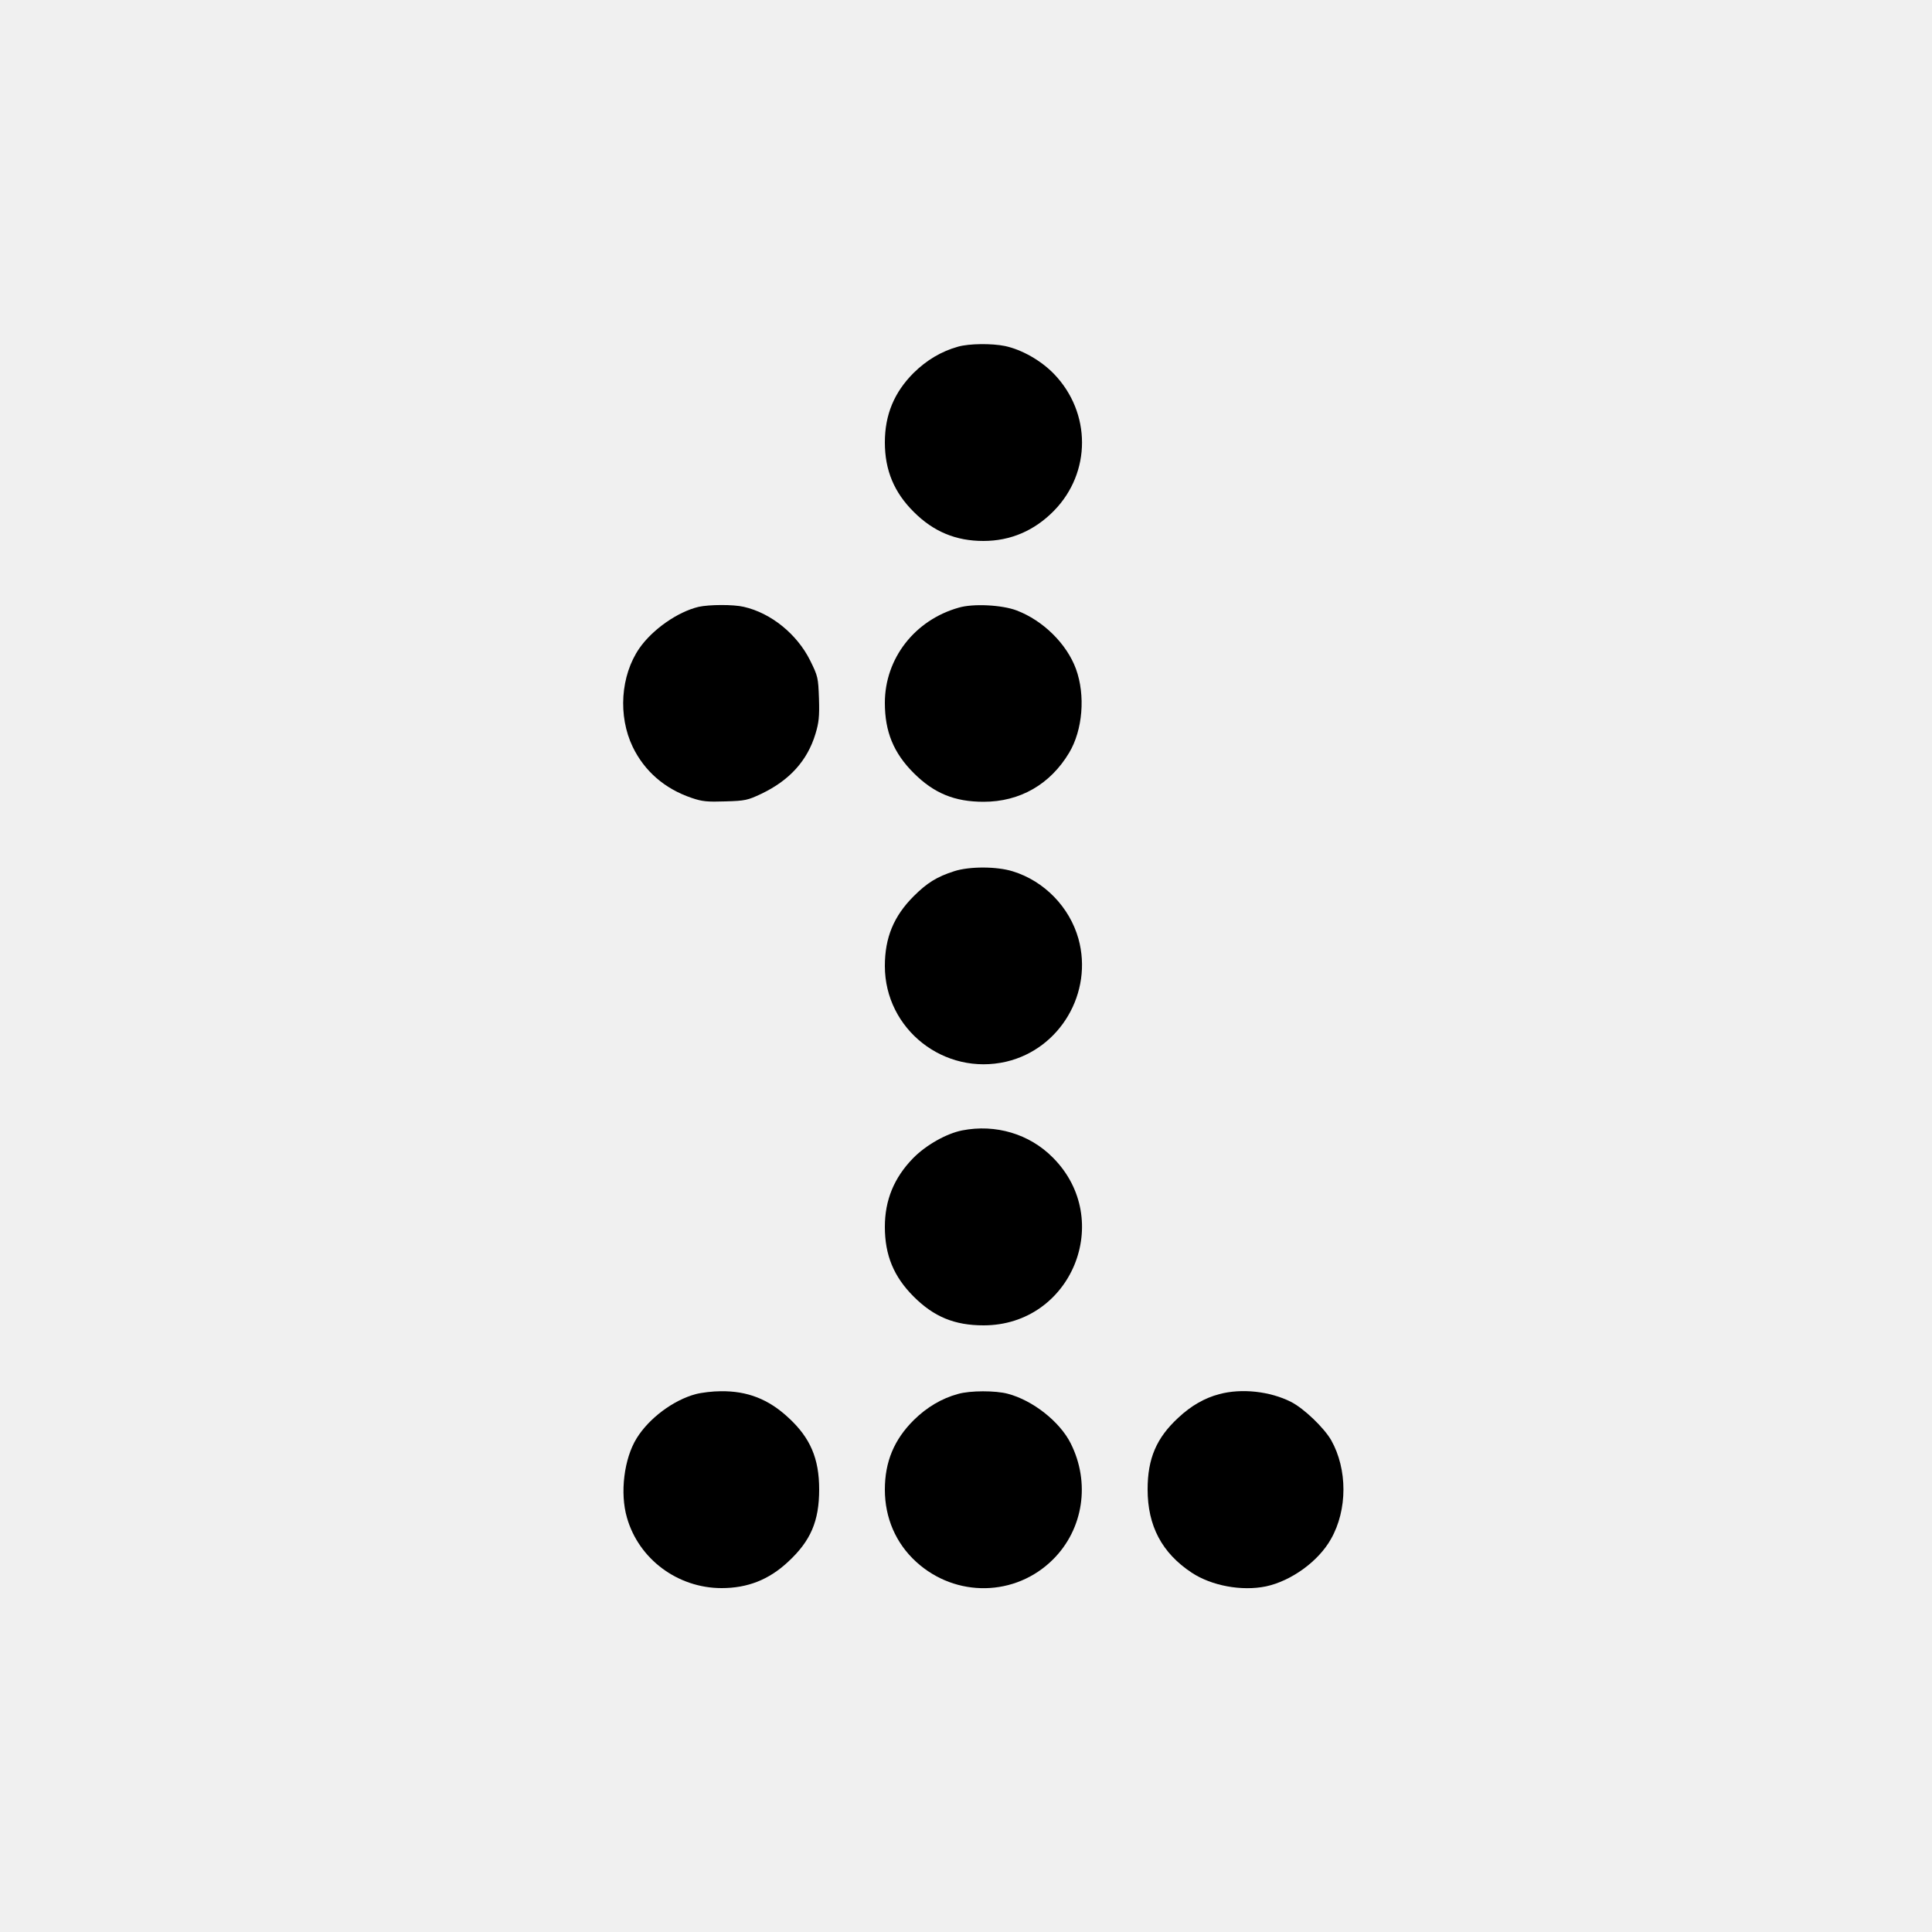
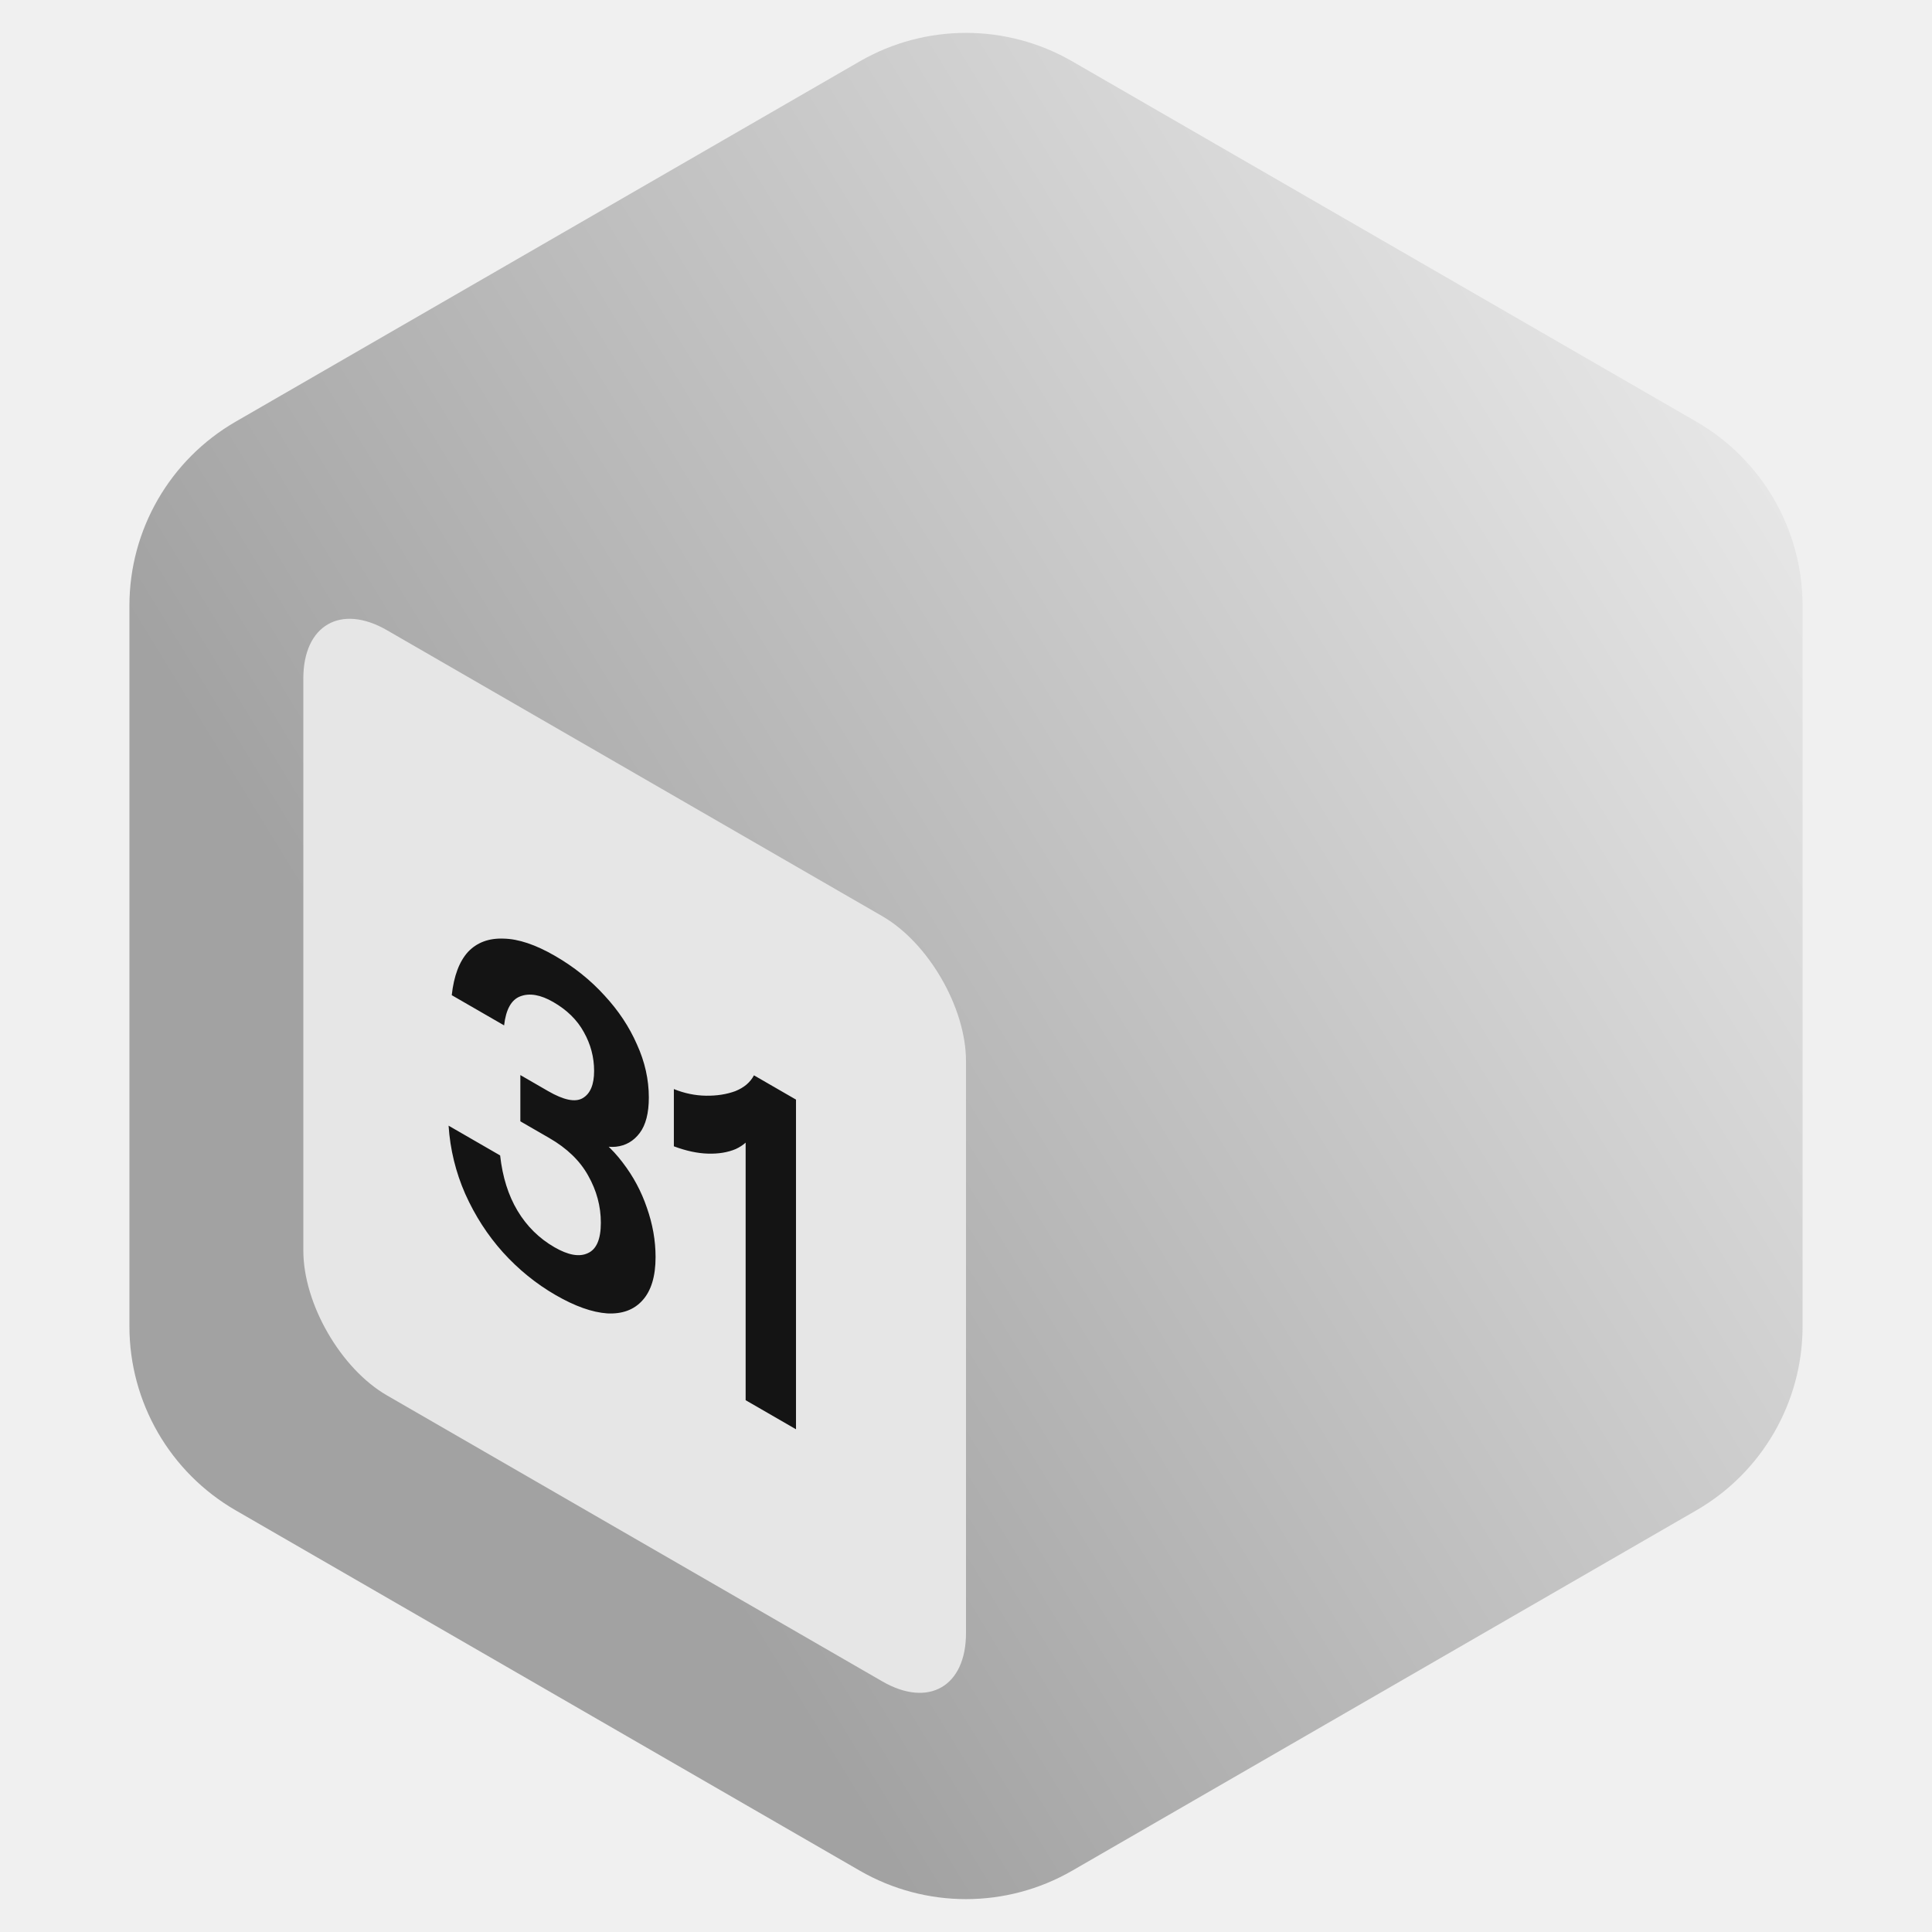
- <svg xmlns="http://www.w3.org/2000/svg" version="1.0" width="1000pt" height="1000pt" viewBox="0 0 1000 1000" preserveAspectRatio="xMidYMid meet">
+ <svg xmlns="http://www.w3.org/2000/svg" width="1000" height="1000" viewBox="0 0 1000 1000" fill="none">
  <style>
-   :root { color: #000000; }
+   .logo-dark { display: none }
  @media (prefers-color-scheme: dark) {
-     :root { color: #ffffff; }
+     .logo-light { display: none }
+     .logo-dark { display: block }
  }
</style>
-   <g transform="translate(0,1000) scale(0.1,-0.1)" fill="currentColor" stroke="none">
-     <path d="M4960 8206 c-87 -24 -164 -70 -231 -136 -101 -101 -149 -217 -149 -360 0 -144 48 -259 150 -360 102 -102 218 -150 360 -150 140 0 264 53 365 156 194 198 194 508 0 709 -67 69 -165 125 -253 144 -68 14 -184 13 -242 -3z" />
-     <path d="M3616 6859 c-109 -26 -239 -117 -307 -215 -97 -141 -111 -350 -34 -510 61 -126 166 -217 305 -264 55 -19 82 -21 175 -18 102 3 115 6 185 39 147 70 239 172 281 311 17 57 21 88 18 182 -4 109 -5 115 -46 198 -68 136 -202 245 -343 277 -54 13 -180 12 -234 0z" />
-     <path d="M4963 6855 c-228 -64 -383 -263 -383 -493 0 -149 45 -259 149 -363 105 -105 212 -149 362 -149 188 0 345 90 443 254 70 117 85 297 35 434 -48 130 -170 250 -306 302 -75 29 -225 37 -300 15z" />
-     <path d="M4940 5491 c-91 -29 -142 -61 -211 -130 -103 -103 -149 -214 -149 -361 0 -328 308 -570 629 -495 279 66 450 358 373 636 -46 164 -177 299 -340 349 -83 26 -224 26 -302 1z" />
-     <path d="M4980 4149 c-81 -16 -188 -76 -255 -145 -97 -100 -145 -215 -145 -354 0 -147 46 -258 149 -361 105 -105 212 -149 362 -149 455 0 680 547 358 869 -121 122 -296 174 -469 140z" />
-     <path d="M3601 2784 c-116 -31 -242 -125 -306 -229 -65 -105 -87 -283 -50 -410 61 -215 263 -365 490 -365 134 0 244 43 343 135 118 109 162 211 162 376 0 160 -46 267 -159 371 -103 96 -213 139 -351 137 -41 0 -99 -7 -129 -15z" />
-     <path d="M4959 2785 c-85 -23 -162 -69 -229 -135 -102 -101 -150 -216 -150 -360 0 -147 57 -278 162 -374 205 -187 515 -181 709 13 157 157 193 397 91 600 -56 112 -196 223 -326 257 -63 17 -195 17 -257 -1z" />
-     <path d="M6311 2784 c-76 -20 -146 -60 -212 -122 -113 -104 -159 -211 -159 -371 0 -189 74 -329 228 -431 103 -68 259 -97 385 -71 130 28 271 129 336 245 86 151 86 361 1 512 -38 65 -141 164 -208 198 -109 55 -256 71 -371 40z" />
+   <g class="logo-light" clip-path="url(#clip-light)">
+     <path d="M445 31.754C479.034 12.105 520.966 12.105 555 31.754L878.013 218.246C912.047 237.895 933.013 274.209 933.013 313.509V686.491C933.013 725.791 912.047 762.105 878.013 781.754L555 968.246C520.966 987.895 479.034 987.895 445 968.246L121.987 781.754C87.953 762.105 66.987 725.791 66.987 686.491V313.509C66.987 274.209 87.953 237.895 121.987 218.246L445 31.754Z" fill="url(#grad-light)" />
+     <rect width="396.063" height="396.063" rx="50" transform="matrix(0.866025 0.5 0 1 157 301.2)" fill="#E6E6E6" />
+     <path d="M287.6 670.334C277.475 664.488 268.375 657.102 260.302 648.175C252.366 639.327 245.867 629.254 240.804 617.957C235.878 606.739 233.004 594.968 232.183 582.644L258.866 598.049C260.097 609.188 263.107 618.747 267.896 626.726C272.686 634.705 279.048 640.986 286.985 645.568C294.1 649.676 299.847 650.703 304.225 648.649C308.741 646.674 310.999 641.42 310.999 632.888C310.999 624.356 308.809 616.219 304.431 608.477C300.189 600.814 293.484 594.336 284.316 589.043L269.333 580.393V556.456L283.701 564.751C291.774 569.412 297.726 570.636 301.557 568.424C305.525 566.133 307.509 561.433 307.509 554.323C307.509 547.213 305.731 540.498 302.173 534.178C298.752 527.937 293.484 522.762 286.369 518.654C279.801 514.862 274.122 513.875 269.333 515.692C264.681 517.43 261.876 522.446 260.918 530.741L233.825 515.099C234.92 505.145 237.725 497.68 242.24 492.703C246.893 487.805 253.05 485.514 260.713 485.83C268.375 485.988 277.201 488.95 287.19 494.717C297.042 500.405 305.594 507.239 312.846 515.218C320.098 523.039 325.708 531.492 329.676 540.577C333.781 549.583 335.834 558.747 335.834 568.069C335.834 576.127 334.26 582.249 331.113 586.436C327.966 590.623 323.861 592.993 318.798 593.546C313.872 594.02 308.672 592.677 303.199 589.517L302.583 584.185C310.246 588.609 316.814 594.455 322.287 601.723C327.76 608.833 331.934 616.614 334.807 625.067C337.818 633.599 339.323 642.131 339.323 650.663C339.323 660.617 337.065 668.083 332.55 673.06C328.171 677.958 322.082 680.209 314.283 679.814C306.483 679.261 297.589 676.101 287.6 670.334ZM385.94 724.741V581.356L389.839 586.451C387.924 590.085 384.913 592.85 380.809 594.746C376.704 596.484 371.914 597.274 366.441 597.116C360.968 596.958 355.084 595.694 348.79 593.324V563.699C354.263 565.911 359.805 567.057 365.415 567.136C371.025 567.215 376.088 566.425 380.603 564.766C385.119 562.949 388.334 560.223 390.25 556.589L412.006 569.15V739.79L385.94 724.741Z" fill="#141414" />
  </g>
+   <g class="logo-dark" clip-path="url(#clip-dark)">
+     <path d="M445 31.754C479.034 12.105 520.966 12.105 555 31.754L878.013 218.246C912.047 237.895 933.013 274.209 933.013 313.509V686.491C933.013 725.791 912.047 762.105 878.013 781.754L555 968.246C520.966 987.895 479.034 987.895 445 968.246L121.987 781.754C87.953 762.105 66.987 725.791 66.987 686.491V313.509C66.987 274.209 87.953 237.895 121.987 218.246L445 31.754Z" fill="url(#grad-dark)" />
+     <rect width="396.063" height="396.063" rx="50" transform="matrix(0.866025 0.5 0 1 156.999 301.2)" fill="#242424" />
+     <path d="M287.6 670.334C277.475 664.488 268.375 657.102 260.302 648.175C252.366 639.327 245.867 629.254 240.804 617.957C235.878 606.739 233.004 594.968 232.183 582.644L258.866 598.049C260.097 609.188 263.107 618.747 267.897 626.726C272.686 634.705 279.048 640.986 286.985 645.568C294.1 649.676 299.847 650.703 304.225 648.649C308.741 646.674 310.999 641.42 310.999 632.888C310.999 624.356 308.809 616.219 304.431 608.477C300.189 600.814 293.484 594.336 284.316 589.043L269.333 580.393V556.456L283.701 564.751C291.774 569.412 297.726 570.636 301.557 568.424C305.525 566.133 307.509 561.433 307.509 554.323C307.509 547.213 305.731 540.498 302.173 534.178C298.752 527.937 293.484 522.762 286.369 518.654C279.801 514.862 274.122 513.875 269.333 515.692C264.681 517.43 261.876 522.446 260.918 530.741L233.825 515.099C234.92 505.145 237.725 497.68 242.24 492.703C246.893 487.805 253.05 485.514 260.713 485.83C268.375 485.988 277.201 488.95 287.19 494.717C297.042 500.405 305.594 507.239 312.846 515.218C320.098 523.039 325.708 531.492 329.676 540.577C333.781 549.583 335.834 558.747 335.834 568.069C335.834 576.127 334.26 582.249 331.113 586.436C327.966 590.623 323.861 592.993 318.798 593.546C313.872 594.02 308.672 592.677 303.199 589.517L302.583 584.185C310.246 588.609 316.814 594.455 322.287 601.723C327.761 608.833 331.934 616.614 334.807 625.067C337.818 633.599 339.323 642.131 339.323 650.663C339.323 660.617 337.065 668.083 332.55 673.06C328.171 677.958 322.082 680.209 314.283 679.814C306.483 679.261 297.589 676.101 287.6 670.334ZM385.94 724.741V581.356L389.839 586.451C387.924 590.085 384.914 592.85 380.809 594.746C376.704 596.484 371.914 597.274 366.441 597.116C360.968 596.958 355.084 595.694 348.79 593.324V563.699C354.263 565.911 359.805 567.057 365.415 567.136C371.025 567.215 376.088 566.425 380.603 564.766C385.119 562.949 388.334 560.223 390.25 556.589L412.006 569.15V739.79L385.94 724.741Z" fill="white" />
+   </g>
+   <defs>
+     <linearGradient id="grad-light" x1="1160.17" y1="111.3" x2="270.865" y2="655.93" gradientUnits="userSpaceOnUse">
+       <stop stop-color="white" />
+       <stop offset="1" stop-color="#A2A2A2" />
+     </linearGradient>
+     <linearGradient id="grad-dark" x1="1076.66" y1="134.634" x2="35.991" y2="955.967" gradientUnits="userSpaceOnUse">
+       <stop stop-color="#111111" />
+       <stop offset="0.846" stop-color="#7C7C7C" />
+     </linearGradient>
+     <clipPath id="clip-light">
+       <rect width="1000" height="1000" fill="white" />
+     </clipPath>
+     <clipPath id="clip-dark">
+       <rect width="1000" height="1000" fill="white" />
+     </clipPath>
+   </defs>
</svg>
